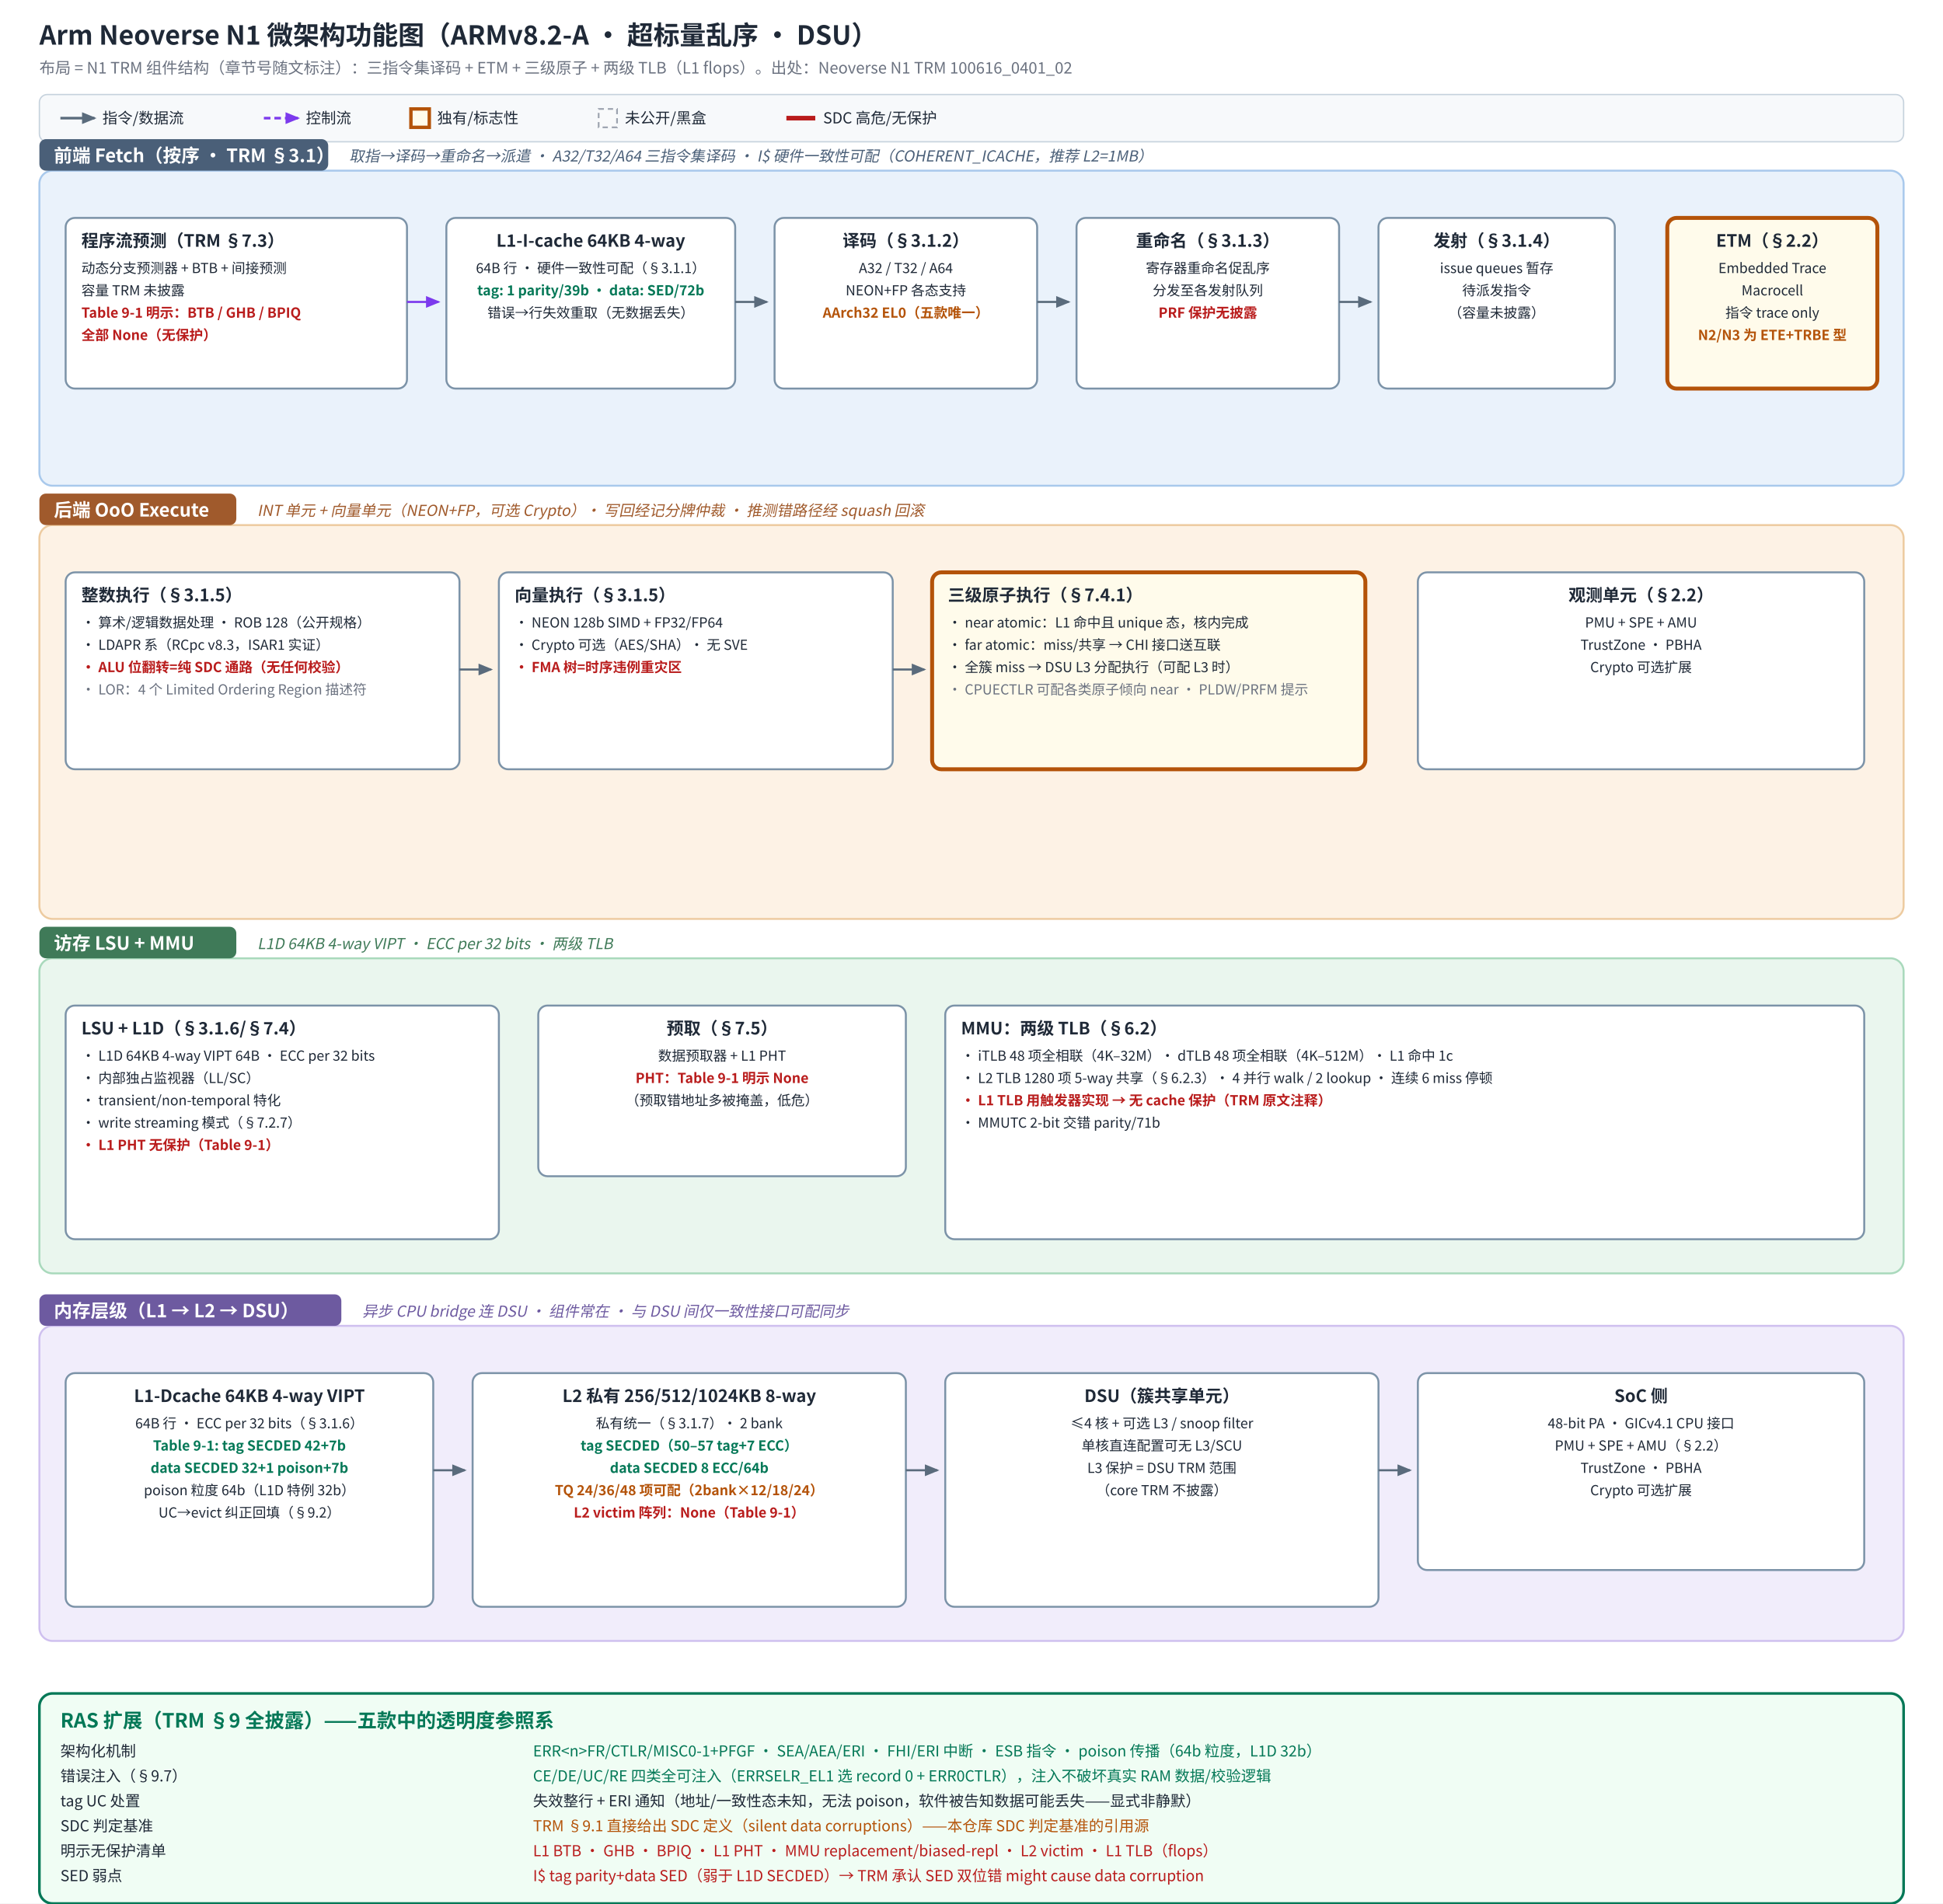
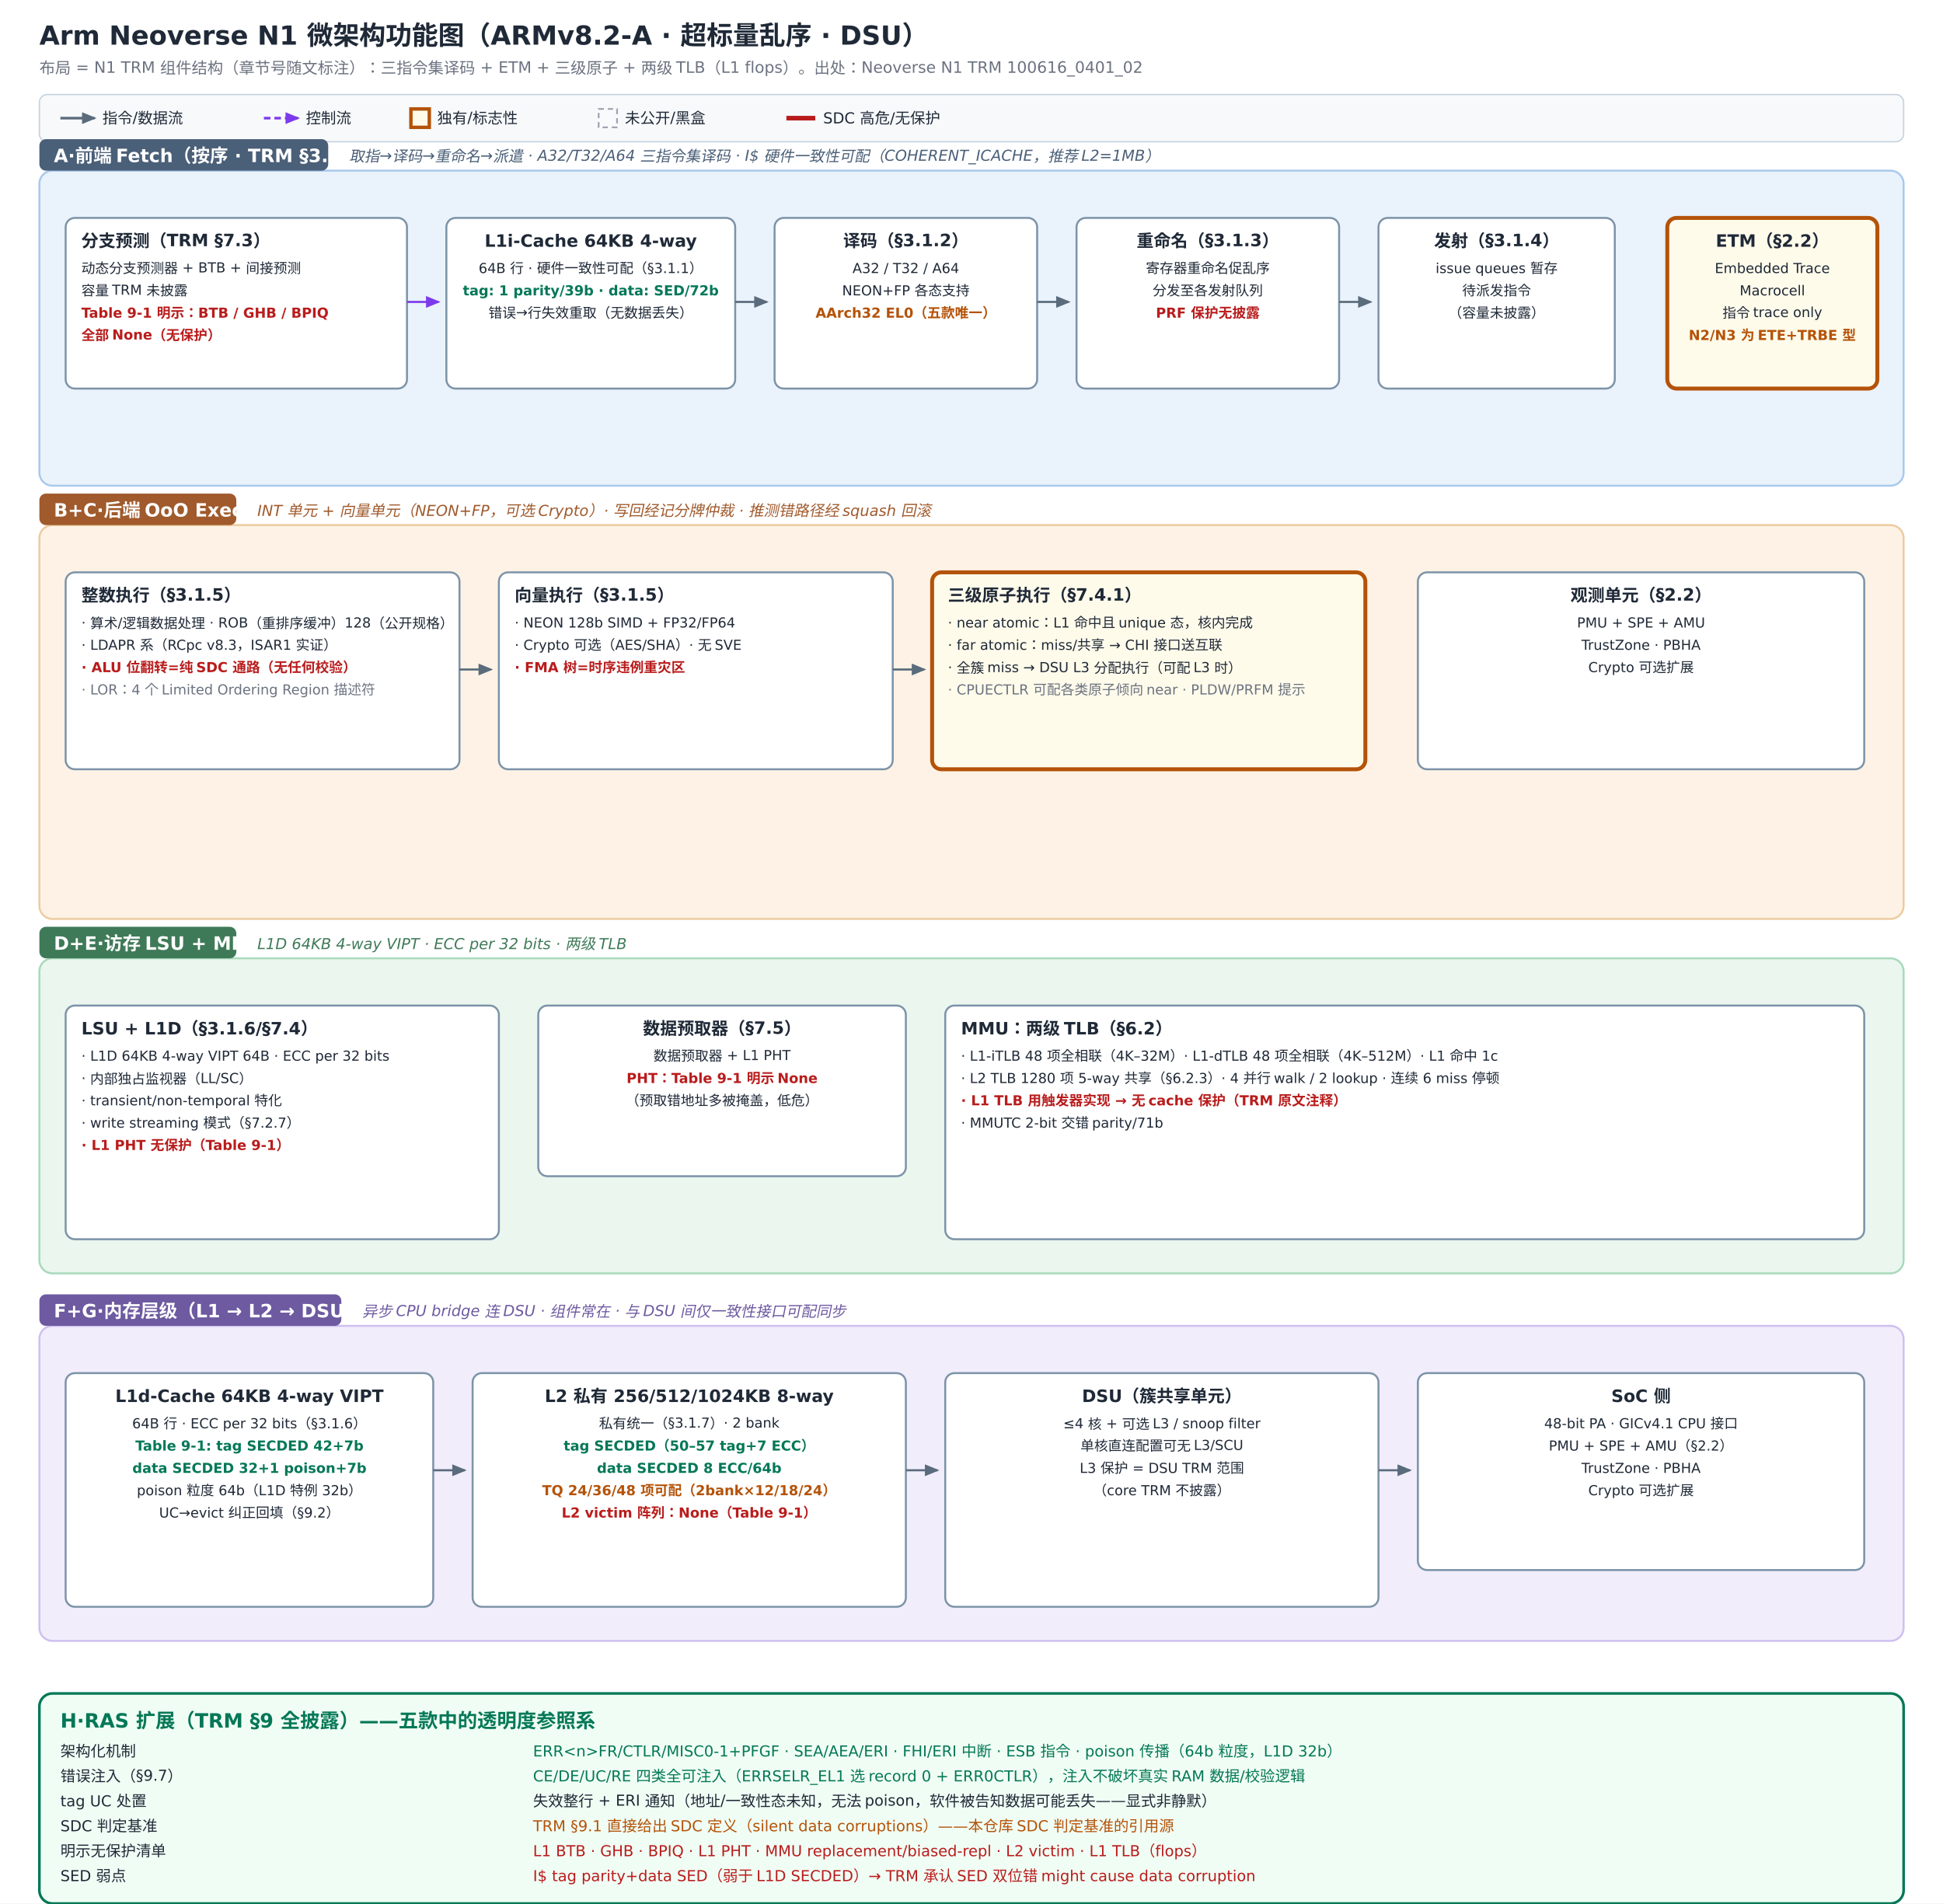
- <svg xmlns="http://www.w3.org/2000/svg" viewBox="0 0 1480 1450" width="1480" height="1450" font-family="system-ui,'PingFang SC','Noto Sans CJK SC','Microsoft YaHei',sans-serif">
+ <svg xmlns="http://www.w3.org/2000/svg" viewBox="0 0 1480 1450" width="1480" height="1450" font-family="'Droid Sans Fallback','Droid Sans','DejaVu Sans',sans-serif">
  <defs>
    <marker id="arr" markerWidth="11" markerHeight="9" refX="9.5" refY="4.5" orient="auto" markerUnits="userSpaceOnUse">
      <path d="M0,0 L11,4.5 L0,9 Z" fill="#5a6b7c" />
    </marker>
    <marker id="arrC" markerWidth="11" markerHeight="9" refX="9.5" refY="4.5" orient="auto" markerUnits="userSpaceOnUse">
      <path d="M0,0 L11,4.5 L0,9 Z" fill="#7c3aed" />
    </marker>
  </defs>
  <rect x="0" y="0" width="1480" height="1450" fill="#ffffff" />
  <text x="30" y="34" font-size="20" font-weight="700" fill="#1f2937">Arm Neoverse N1 微架构功能图（ARMv8.2-A · 超标量乱序 · DSU）</text>
  <text x="30" y="56" font-size="12" fill="#6b7280">布局 = N1 TRM 组件结构（章节号随文标注）：三指令集译码 + ETM + 三级原子 + 两级 TLB（L1 flops）。出处：Neoverse N1 TRM 100616_0401_02</text>
  <rect x="30" y="72" width="1420" height="36" rx="6" fill="#f7f9fb" stroke="#c6d2dd" />
  <line x1="46" y1="90" x2="72" y2="90" stroke="#5a6b7c" stroke-width="2" marker-end="url(#arr)" />
  <text x="78" y="94" font-size="11.5" fill="#1f2937">指令/数据流</text>
  <line x1="201" y1="90" x2="227" y2="90" stroke="#7c3aed" stroke-width="2" stroke-dasharray="5,3" marker-end="url(#arrC)" />
  <text x="233" y="94" font-size="11.5" fill="#1f2937">控制流</text>
  <rect x="313" y="83" width="14" height="14" fill="#fffbeb" stroke="#b45309" stroke-width="2.6" />
  <text x="333" y="94" font-size="11.5" fill="#1f2937">独有/标志性</text>
  <rect x="456" y="83" width="14" height="14" fill="#f9fafb" stroke="#9ca3af" stroke-width="1.3" stroke-dasharray="4,3" />
  <text x="476" y="94" font-size="11.5" fill="#1f2937">未公开/黑盒</text>
  <line x1="599" y1="90" x2="621" y2="90" stroke="#b91c1c" stroke-width="3.5" />
  <text x="627" y="94" font-size="11.5" fill="#1f2937">SDC 高危/无保护</text>
  <rect x="30" y="130" width="1420" height="240" rx="10" fill="#eaf2fb" stroke="#a9c9ec" stroke-width="1.5" />
  <rect x="30" y="106" width="220" height="24" rx="5" fill="#4a5f78" />
-   <text x="41" y="123.5" font-size="14" fill="#ffffff" font-weight="600">前端 Fetch（按序 · TRM §3.1）</text>
+   <text x="41" y="123.5" font-size="14" fill="#ffffff" font-weight="600">A·前端 Fetch（按序 · TRM §3.1）</text>
  <text x="266" y="123" font-size="11.5" fill="#4a5f78" font-style="italic">取指→译码→重命名→派遣 · A32/T32/A64 三指令集译码 · I$ 硬件一致性可配（COHERENT_ICACHE，推荐 L2=1MB）</text>
  <rect x="50" y="166" width="260" height="130" rx="7" fill="#ffffff" stroke="#7c93a8" stroke-width="1.5" />
-   <text x="62" y="188" font-size="13" fill="#1f2937" text-anchor="start" font-weight="700">程序流预测（TRM §7.3）</text>
+   <text x="62" y="188" font-size="13" fill="#1f2937" text-anchor="start" font-weight="700">分支预测（TRM §7.3）</text>
  <text x="62" y="208" font-size="10.5" fill="#1f2937" text-anchor="start">动态分支预测器 + BTB + 间接预测</text>
  <text x="62" y="225" font-size="10.5" fill="#1f2937" text-anchor="start">容量 TRM 未披露</text>
  <text x="62" y="242" font-size="10.5" fill="#b91c1c" text-anchor="start" font-weight="600">Table 9-1 明示：BTB / GHB / BPIQ</text>
  <text x="62" y="259" font-size="10.5" fill="#b91c1c" text-anchor="start" font-weight="600">全部 None（无保护）</text>
  <rect x="340" y="166" width="220" height="130" rx="7" fill="#ffffff" stroke="#7c93a8" stroke-width="1.5" />
-   <text x="450.0" y="188" font-size="13" fill="#1f2937" text-anchor="middle" font-weight="700">L1-I-cache 64KB 4-way</text>
+   <text x="450.0" y="188" font-size="13" fill="#1f2937" text-anchor="middle" font-weight="700">L1i-Cache 64KB 4-way</text>
  <text x="450.0" y="208" font-size="10.5" fill="#1f2937" text-anchor="middle">64B 行 · 硬件一致性可配（§3.1.1）</text>
  <text x="450.0" y="225" font-size="10.5" fill="#047857" text-anchor="middle" font-weight="600">tag: 1 parity/39b · data: SED/72b</text>
  <text x="450.0" y="242" font-size="10.5" fill="#1f2937" text-anchor="middle">错误→行失效重取（无数据丢失）</text>
  <rect x="590" y="166" width="200" height="130" rx="7" fill="#ffffff" stroke="#7c93a8" stroke-width="1.5" />
  <text x="690.0" y="188" font-size="13" fill="#1f2937" text-anchor="middle" font-weight="700">译码（§3.1.2）</text>
  <text x="690.0" y="208" font-size="10.5" fill="#1f2937" text-anchor="middle">A32 / T32 / A64</text>
  <text x="690.0" y="225" font-size="10.5" fill="#1f2937" text-anchor="middle">NEON+FP 各态支持</text>
  <text x="690.0" y="242" font-size="10.5" fill="#b45309" text-anchor="middle" font-weight="600">AArch32 EL0（五款唯一）</text>
  <rect x="820" y="166" width="200" height="130" rx="7" fill="#ffffff" stroke="#7c93a8" stroke-width="1.5" />
  <text x="920.0" y="188" font-size="13" fill="#1f2937" text-anchor="middle" font-weight="700">重命名（§3.1.3）</text>
  <text x="920.0" y="208" font-size="10.5" fill="#1f2937" text-anchor="middle">寄存器重命名促乱序</text>
  <text x="920.0" y="225" font-size="10.5" fill="#1f2937" text-anchor="middle">分发至各发射队列</text>
  <text x="920.0" y="242" font-size="10.5" fill="#b91c1c" text-anchor="middle" font-weight="600">PRF 保护无披露</text>
  <rect x="1050" y="166" width="180" height="130" rx="7" fill="#ffffff" stroke="#7c93a8" stroke-width="1.5" />
  <text x="1140.0" y="188" font-size="13" fill="#1f2937" text-anchor="middle" font-weight="700">发射（§3.1.4）</text>
  <text x="1140.0" y="208" font-size="10.5" fill="#1f2937" text-anchor="middle">issue queues 暂存</text>
  <text x="1140.0" y="225" font-size="10.5" fill="#1f2937" text-anchor="middle">待派发指令</text>
  <text x="1140.0" y="242" font-size="10.5" fill="#1f2937" text-anchor="middle">（容量未披露）</text>
  <rect x="1270" y="166" width="160" height="130" rx="7" fill="#fffbeb" stroke="#b45309" stroke-width="3" />
  <text x="1350.0" y="188" font-size="13" fill="#1f2937" text-anchor="middle" font-weight="700">ETM（§2.2）</text>
  <text x="1350.0" y="208" font-size="10.5" fill="#1f2937" text-anchor="middle">Embedded Trace</text>
  <text x="1350.0" y="225" font-size="10.5" fill="#1f2937" text-anchor="middle">Macrocell</text>
  <text x="1350.0" y="242" font-size="10.5" fill="#1f2937" text-anchor="middle">指令 trace only</text>
  <text x="1350.0" y="259" font-size="10.5" fill="#b45309" text-anchor="middle" font-weight="600">N2/N3 为 ETE+TRBE 型</text>
  <path d="M310,230 L334,230" fill="none" stroke="#7c3aed" stroke-width="1.6" marker-end="url(#arrC)" />
  <path d="M560,230 L584,230" fill="none" stroke="#5a6b7c" stroke-width="1.6" marker-end="url(#arr)" />
  <path d="M790,230 L814,230" fill="none" stroke="#5a6b7c" stroke-width="1.6" marker-end="url(#arr)" />
  <path d="M1020,230 L1044,230" fill="none" stroke="#5a6b7c" stroke-width="1.6" marker-end="url(#arr)" />
  <rect x="30" y="400" width="1420" height="300" rx="10" fill="#fdf2e5" stroke="#edcba0" stroke-width="1.5" />
  <rect x="30" y="376" width="150" height="24" rx="5" fill="#a05a2c" />
-   <text x="41" y="393.5" font-size="14" fill="#ffffff" font-weight="600">后端 OoO Execute</text>
+   <text x="41" y="393.5" font-size="14" fill="#ffffff" font-weight="600">B+C·后端 OoO Execute</text>
  <text x="196" y="393" font-size="11.5" fill="#a05a2c" font-style="italic">INT 单元 + 向量单元（NEON+FP，可选 Crypto）· 写回经记分牌仲裁 · 推测错路径经 squash 回滚</text>
  <rect x="50" y="436" width="300" height="150" rx="7" fill="#ffffff" stroke="#7c93a8" stroke-width="1.5" />
  <text x="62" y="458" font-size="13" fill="#1f2937" text-anchor="start" font-weight="700">整数执行（§3.1.5）</text>
-   <text x="62" y="478" font-size="10.5" fill="#1f2937" text-anchor="start">· 算术/逻辑数据处理 · ROB 128（公开规格）</text>
+   <text x="62" y="478" font-size="10.5" fill="#1f2937" text-anchor="start">· 算术/逻辑数据处理 · ROB（重排序缓冲）128（公开规格）</text>
  <text x="62" y="495" font-size="10.5" fill="#1f2937" text-anchor="start">· LDAPR 系（RCpc v8.3，ISAR1 实证）</text>
  <text x="62" y="512" font-size="10.5" fill="#b91c1c" text-anchor="start" font-weight="600">· ALU 位翻转=纯 SDC 通路（无任何校验）</text>
  <text x="62" y="529" font-size="10.5" fill="#6b7280" text-anchor="start">· LOR：4 个 Limited Ordering Region 描述符</text>
  <rect x="380" y="436" width="300" height="150" rx="7" fill="#ffffff" stroke="#7c93a8" stroke-width="1.5" />
  <text x="392" y="458" font-size="13" fill="#1f2937" text-anchor="start" font-weight="700">向量执行（§3.1.5）</text>
  <text x="392" y="478" font-size="10.5" fill="#1f2937" text-anchor="start">· NEON 128b SIMD + FP32/FP64</text>
  <text x="392" y="495" font-size="10.5" fill="#1f2937" text-anchor="start">· Crypto 可选（AES/SHA）· 无 SVE</text>
  <text x="392" y="512" font-size="10.5" fill="#b91c1c" text-anchor="start" font-weight="600">· FMA 树=时序违例重灾区</text>
  <rect x="710" y="436" width="330" height="150" rx="7" fill="#fffbeb" stroke="#b45309" stroke-width="3" />
  <text x="722" y="458" font-size="13" fill="#1f2937" text-anchor="start" font-weight="700">三级原子执行（§7.4.1）</text>
  <text x="722" y="478" font-size="10.5" fill="#1f2937" text-anchor="start">· near atomic：L1 命中且 unique 态，核内完成</text>
  <text x="722" y="495" font-size="10.5" fill="#1f2937" text-anchor="start">· far atomic：miss/共享 → CHI 接口送互联</text>
  <text x="722" y="512" font-size="10.5" fill="#1f2937" text-anchor="start">· 全簇 miss → DSU L3 分配执行（可配 L3 时）</text>
  <text x="722" y="529" font-size="10.5" fill="#6b7280" text-anchor="start">· CPUECTLR 可配各类原子倾向 near · PLDW/PRFM 提示</text>
  <rect x="1080" y="436" width="340" height="150" rx="7" fill="#ffffff" stroke="#7c93a8" stroke-width="1.5" />
  <text x="1250.0" y="458" font-size="13" fill="#1f2937" text-anchor="middle" font-weight="700">观测单元（§2.2）</text>
  <text x="1250.0" y="478" font-size="10.5" fill="#1f2937" text-anchor="middle">PMU + SPE + AMU</text>
  <text x="1250.0" y="495" font-size="10.5" fill="#1f2937" text-anchor="middle">TrustZone · PBHA</text>
  <text x="1250.0" y="512" font-size="10.5" fill="#1f2937" text-anchor="middle">Crypto 可选扩展</text>
  <path d="M350,510 L374,510" fill="none" stroke="#5a6b7c" stroke-width="1.6" marker-end="url(#arr)" />
  <path d="M680,510 L704,510" fill="none" stroke="#5a6b7c" stroke-width="1.6" marker-end="url(#arr)" />
  <rect x="30" y="730" width="1420" height="240" rx="10" fill="#eaf6ee" stroke="#a9d9bc" stroke-width="1.5" />
  <rect x="30" y="706" width="150" height="24" rx="5" fill="#3f7a58" />
-   <text x="41" y="723.5" font-size="14" fill="#ffffff" font-weight="600">访存 LSU + MMU</text>
+   <text x="41" y="723.5" font-size="14" fill="#ffffff" font-weight="600">D+E·访存 LSU + MMU</text>
  <text x="196" y="723" font-size="11.5" fill="#3f7a58" font-style="italic">L1D 64KB 4-way VIPT · ECC per 32 bits · 两级 TLB</text>
  <rect x="50" y="766" width="330" height="178" rx="7" fill="#ffffff" stroke="#7c93a8" stroke-width="1.5" />
  <text x="62" y="788" font-size="13" fill="#1f2937" text-anchor="start" font-weight="700">LSU + L1D（§3.1.6/§7.4）</text>
  <text x="62" y="808" font-size="10.5" fill="#1f2937" text-anchor="start">· L1D 64KB 4-way VIPT 64B · ECC per 32 bits</text>
  <text x="62" y="825" font-size="10.5" fill="#1f2937" text-anchor="start">· 内部独占监视器（LL/SC）</text>
  <text x="62" y="842" font-size="10.5" fill="#1f2937" text-anchor="start">· transient/non-temporal 特化</text>
  <text x="62" y="859" font-size="10.5" fill="#1f2937" text-anchor="start">· write streaming 模式（§7.2.7）</text>
  <text x="62" y="876" font-size="10.5" fill="#b91c1c" text-anchor="start" font-weight="600">· L1 PHT 无保护（Table 9-1）</text>
  <rect x="410" y="766" width="280" height="130" rx="7" fill="#ffffff" stroke="#7c93a8" stroke-width="1.5" />
-   <text x="550.0" y="788" font-size="13" fill="#1f2937" text-anchor="middle" font-weight="700">预取（§7.5）</text>
+   <text x="550.0" y="788" font-size="13" fill="#1f2937" text-anchor="middle" font-weight="700">数据预取器（§7.5）</text>
  <text x="550.0" y="808" font-size="10.5" fill="#1f2937" text-anchor="middle">数据预取器 + L1 PHT</text>
  <text x="550.0" y="825" font-size="10.5" fill="#b91c1c" text-anchor="middle" font-weight="600">PHT：Table 9-1 明示 None</text>
  <text x="550.0" y="842" font-size="10.5" fill="#1f2937" text-anchor="middle">（预取错地址多被掩盖，低危）</text>
  <rect x="720" y="766" width="700" height="178" rx="7" fill="#ffffff" stroke="#7c93a8" stroke-width="1.5" />
  <text x="732" y="788" font-size="13" fill="#1f2937" text-anchor="start" font-weight="700">MMU：两级 TLB（§6.2）</text>
-   <text x="732" y="808" font-size="10.5" fill="#1f2937" text-anchor="start">· iTLB 48 项全相联（4K–32M）· dTLB 48 项全相联（4K–512M）· L1 命中 1c</text>
+   <text x="732" y="808" font-size="10.5" fill="#1f2937" text-anchor="start">· L1-iTLB 48 项全相联（4K–32M）· L1-dTLB 48 项全相联（4K–512M）· L1 命中 1c</text>
  <text x="732" y="825" font-size="10.5" fill="#1f2937" text-anchor="start">· L2 TLB 1280 项 5-way 共享（§6.2.3）· 4 并行 walk / 2 lookup · 连续 6 miss 停顿</text>
  <text x="732" y="842" font-size="10.5" fill="#b91c1c" text-anchor="start" font-weight="600">· L1 TLB 用触发器实现 → 无 cache 保护（TRM 原文注释）</text>
  <text x="732" y="859" font-size="10.5" fill="#1f2937" text-anchor="start">· MMUTC 2-bit 交错 parity/71b</text>
  <rect x="30" y="1010" width="1420" height="240" rx="10" fill="#f1edfb" stroke="#cfc0ef" stroke-width="1.5" />
  <rect x="30" y="986" width="230" height="24" rx="5" fill="#6d5aa0" />
-   <text x="41" y="1003.5" font-size="14" fill="#ffffff" font-weight="600">内存层级（L1 → L2 → DSU）</text>
+   <text x="41" y="1003.5" font-size="14" fill="#ffffff" font-weight="600">F+G·内存层级（L1 → L2 → DSU）</text>
  <text x="276" y="1003" font-size="11.5" fill="#6d5aa0" font-style="italic">异步 CPU bridge 连 DSU · 组件常在 · 与 DSU 间仅一致性接口可配同步</text>
  <rect x="50" y="1046" width="280" height="178" rx="7" fill="#ffffff" stroke="#7c93a8" stroke-width="1.5" />
-   <text x="190.0" y="1068" font-size="13" fill="#1f2937" text-anchor="middle" font-weight="700">L1-Dcache 64KB 4-way VIPT</text>
+   <text x="190.0" y="1068" font-size="13" fill="#1f2937" text-anchor="middle" font-weight="700">L1d-Cache 64KB 4-way VIPT</text>
  <text x="190.0" y="1088" font-size="10.5" fill="#1f2937" text-anchor="middle">64B 行 · ECC per 32 bits（§3.1.6）</text>
  <text x="190.0" y="1105" font-size="10.5" fill="#047857" text-anchor="middle" font-weight="600">Table 9-1: tag SECDED 42+7b</text>
  <text x="190.0" y="1122" font-size="10.5" fill="#047857" text-anchor="middle" font-weight="600">data SECDED 32+1 poison+7b</text>
  <text x="190.0" y="1139" font-size="10.5" fill="#1f2937" text-anchor="middle">poison 粒度 64b（L1D 特例 32b）</text>
  <text x="190.0" y="1156" font-size="10.5" fill="#1f2937" text-anchor="middle">UC→evict 纠正回填（§9.2）</text>
  <rect x="360" y="1046" width="330" height="178" rx="7" fill="#ffffff" stroke="#7c93a8" stroke-width="1.5" />
  <text x="525.0" y="1068" font-size="13" fill="#1f2937" text-anchor="middle" font-weight="700">L2 私有 256/512/1024KB 8-way</text>
  <text x="525.0" y="1088" font-size="10.5" fill="#1f2937" text-anchor="middle">私有统一（§3.1.7）· 2 bank</text>
  <text x="525.0" y="1105" font-size="10.5" fill="#047857" text-anchor="middle" font-weight="600">tag SECDED（50–57 tag+7 ECC）</text>
  <text x="525.0" y="1122" font-size="10.5" fill="#047857" text-anchor="middle" font-weight="600">data SECDED 8 ECC/64b</text>
  <text x="525.0" y="1139" font-size="10.5" fill="#b45309" text-anchor="middle" font-weight="600">TQ 24/36/48 项可配（2bank×12/18/24）</text>
  <text x="525.0" y="1156" font-size="10.5" fill="#b91c1c" text-anchor="middle" font-weight="600">L2 victim 阵列：None（Table 9-1）</text>
  <rect x="720" y="1046" width="330" height="178" rx="7" fill="#ffffff" stroke="#7c93a8" stroke-width="1.5" />
  <text x="885.0" y="1068" font-size="13" fill="#1f2937" text-anchor="middle" font-weight="700">DSU（簇共享单元）</text>
  <text x="885.0" y="1088" font-size="10.5" fill="#1f2937" text-anchor="middle">≤4 核 + 可选 L3 / snoop filter</text>
  <text x="885.0" y="1105" font-size="10.5" fill="#1f2937" text-anchor="middle">单核直连配置可无 L3/SCU</text>
  <text x="885.0" y="1122" font-size="10.5" fill="#1f2937" text-anchor="middle">L3 保护 = DSU TRM 范围</text>
  <text x="885.0" y="1139" font-size="10.5" fill="#1f2937" text-anchor="middle">（core TRM 不披露）</text>
  <rect x="1080" y="1046" width="340" height="150" rx="7" fill="#ffffff" stroke="#7c93a8" stroke-width="1.5" />
  <text x="1250.0" y="1068" font-size="13" fill="#1f2937" text-anchor="middle" font-weight="700">SoC 侧</text>
  <text x="1250.0" y="1088" font-size="10.5" fill="#1f2937" text-anchor="middle">48-bit PA · GICv4.1 CPU 接口</text>
  <text x="1250.0" y="1105" font-size="10.5" fill="#1f2937" text-anchor="middle">PMU + SPE + AMU（§2.2）</text>
  <text x="1250.0" y="1122" font-size="10.5" fill="#1f2937" text-anchor="middle">TrustZone · PBHA</text>
  <text x="1250.0" y="1139" font-size="10.5" fill="#1f2937" text-anchor="middle">Crypto 可选扩展</text>
  <path d="M330,1120 L354,1120" fill="none" stroke="#5a6b7c" stroke-width="1.6" marker-end="url(#arr)" />
  <path d="M690,1120 L714,1120" fill="none" stroke="#5a6b7c" stroke-width="1.6" marker-end="url(#arr)" />
  <path d="M1050,1120 L1074,1120" fill="none" stroke="#5a6b7c" stroke-width="1.6" marker-end="url(#arr)" />
  <rect x="30" y="1290" width="1420" height="160" rx="10" fill="#f0fdf4" stroke="#047857" stroke-width="2" />
-   <text x="46" y="1316" font-size="15" fill="#047857" font-weight="700">RAS 扩展（TRM §9 全披露）——五款中的透明度参照系</text>
+   <text x="46" y="1316" font-size="15" fill="#047857" font-weight="700">H·RAS 扩展（TRM §9 全披露）——五款中的透明度参照系</text>
  <text x="46" y="1338" font-size="11.5" fill="#1f2937">架构化机制</text>
  <text x="406" y="1338" font-size="11.5" fill="#047857">ERR&lt;n&gt;FR/CTLR/MISC0-1+PFGF · SEA/AEA/ERI · FHI/ERI 中断 · ESB 指令 · poison 传播（64b 粒度，L1D 32b）</text>
  <text x="46" y="1357" font-size="11.5" fill="#1f2937">错误注入（§9.7）</text>
  <text x="406" y="1357" font-size="11.5" fill="#047857">CE/DE/UC/RE 四类全可注入（ERRSELR_EL1 选 record 0 + ERR0CTLR），注入不破坏真实 RAM 数据/校验逻辑</text>
  <text x="46" y="1376" font-size="11.5" fill="#1f2937">tag UC 处置</text>
  <text x="406" y="1376" font-size="11.5" fill="#1f2937">失效整行 + ERI 通知（地址/一致性态未知，无法 poison，软件被告知数据可能丢失——显式非静默）</text>
  <text x="46" y="1395" font-size="11.5" fill="#1f2937">SDC 判定基准</text>
  <text x="406" y="1395" font-size="11.5" fill="#b45309">TRM §9.1 直接给出 SDC 定义（silent data corruptions）——本仓库 SDC 判定基准的引用源</text>
  <text x="46" y="1414" font-size="11.5" fill="#1f2937">明示无保护清单</text>
  <text x="406" y="1414" font-size="11.5" fill="#b91c1c">L1 BTB · GHB · BPIQ · L1 PHT · MMU replacement/biased-repl · L2 victim · L1 TLB（flops）</text>
  <text x="46" y="1433" font-size="11.5" fill="#1f2937">SED 弱点</text>
  <text x="406" y="1433" font-size="11.5" fill="#b91c1c">I$ tag parity+data SED（弱于 L1D SECDED）→ TRM 承认 SED 双位错 might cause data corruption</text>
</svg>
